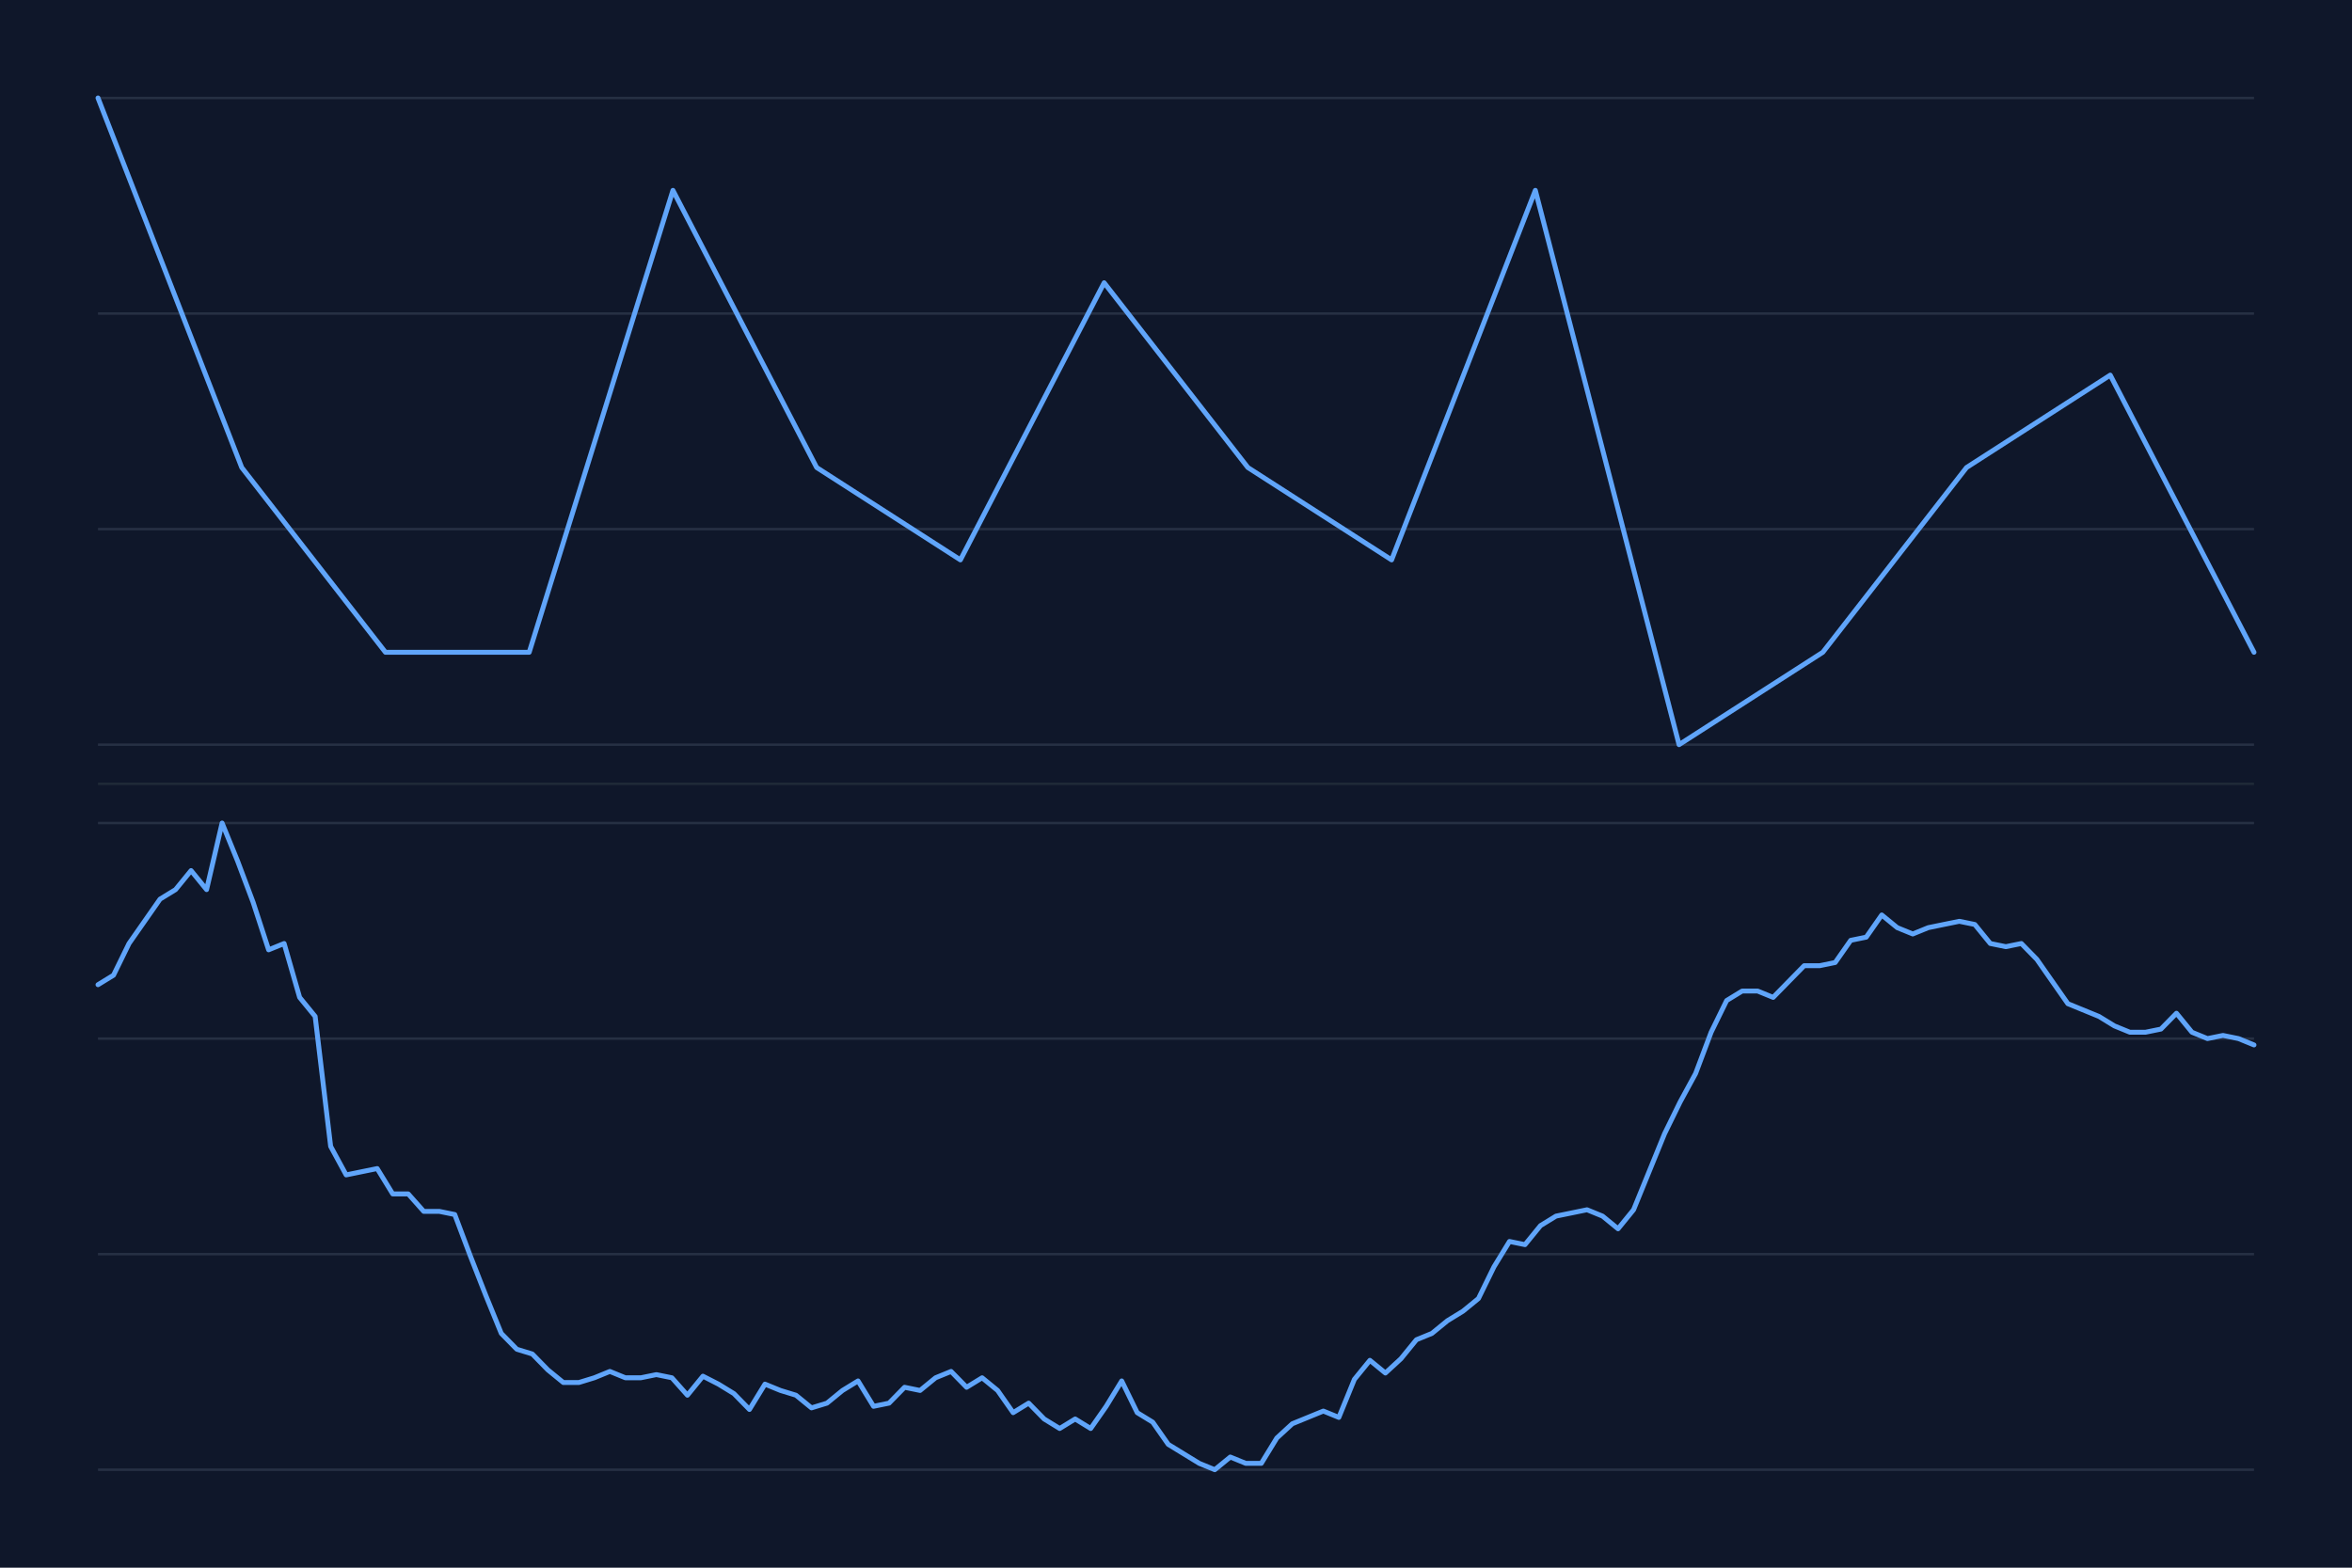
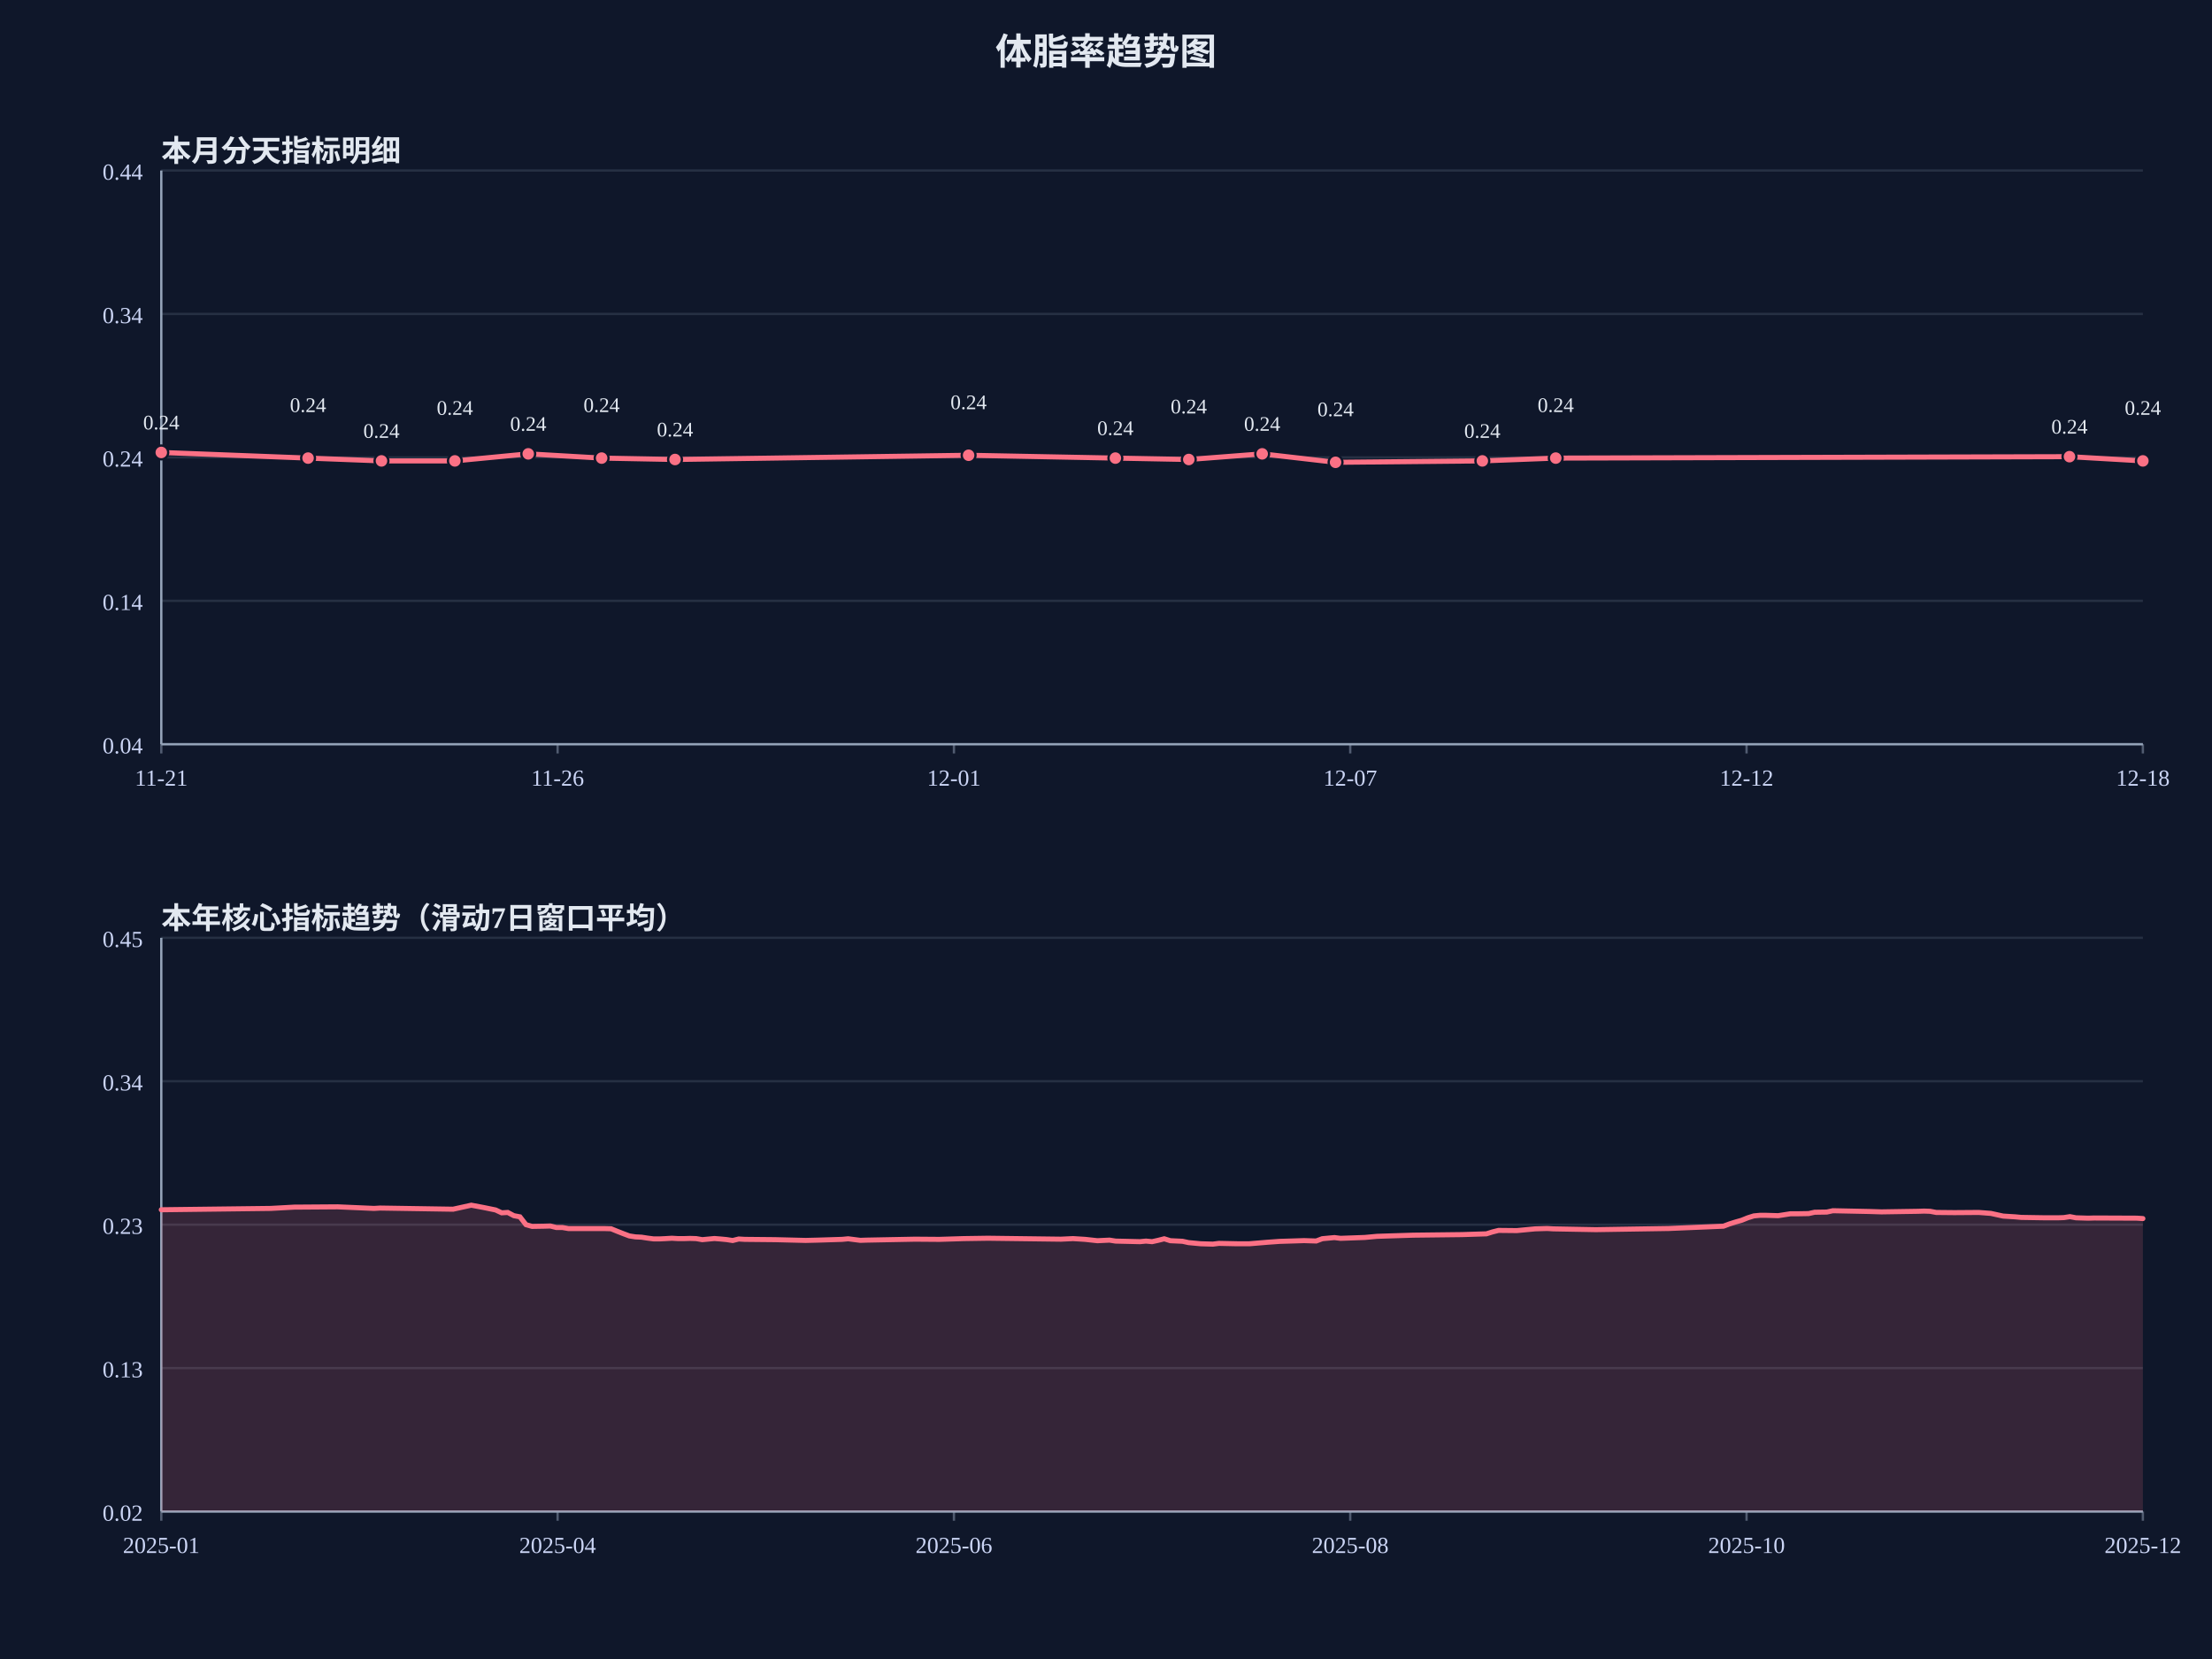
- <svg xmlns="http://www.w3.org/2000/svg" viewBox="0 0 960 640" width="960" height="640">
-   <rect width="960" height="640" fill="#0f172a" />
-   <line x1="40" y1="40.00" x2="920.00" y2="40.00" stroke="#94a3b8" stroke-opacity="0.18" stroke-width="1" />
-   <line x1="40" y1="128.00" x2="920.00" y2="128.00" stroke="#94a3b8" stroke-opacity="0.18" stroke-width="1" />
-   <line x1="40" y1="216.00" x2="920.00" y2="216.00" stroke="#94a3b8" stroke-opacity="0.18" stroke-width="1" />
-   <line x1="40" y1="304.00" x2="920.00" y2="304.00" stroke="#94a3b8" stroke-opacity="0.18" stroke-width="1" />
-   <line x1="40" y1="336.00" x2="920.00" y2="336.00" stroke="#94a3b8" stroke-opacity="0.18" stroke-width="1" />
-   <line x1="40" y1="424.00" x2="920.00" y2="424.00" stroke="#94a3b8" stroke-opacity="0.18" stroke-width="1" />
-   <line x1="40" y1="512.00" x2="920.00" y2="512.00" stroke="#94a3b8" stroke-opacity="0.18" stroke-width="1" />
-   <line x1="40" y1="600.00" x2="920.00" y2="600.00" stroke="#94a3b8" stroke-opacity="0.18" stroke-width="1" />
-   <line x1="40" y1="320.00" x2="920.00" y2="320.00" stroke="#1f2937" stroke-width="1" />
-   <polyline points="40.00,40.00 98.67,190.86 157.33,266.29 216.00,266.29 274.67,77.71 333.33,190.86 392.00,228.57 450.67,115.43 509.33,190.86 568.00,228.57 626.67,77.71 685.33,304.00 744.00,266.29 802.67,190.86 861.33,153.14 920.00,266.29" fill="none" stroke="#60a5fa" stroke-width="2" stroke-linecap="round" stroke-linejoin="round" />
-   <polyline points="40.00,402.00 46.33,398.12 52.66,385.18 58.99,376.12 65.32,367.06 71.65,363.18 77.99,355.41 84.32,363.18 90.65,336.00 96.98,351.53 103.31,368.35 109.64,387.76 115.97,385.18 122.30,407.18 128.63,414.94 134.96,468.00 141.29,479.65 147.63,478.35 153.96,477.06 160.29,487.41 166.62,487.41 172.95,494.53 179.28,494.53 185.61,495.82 191.94,512.65 198.27,528.82 204.60,544.35 210.94,550.82 217.27,552.76 223.60,559.24 229.93,564.41 236.26,564.41 242.59,562.47 248.92,559.88 255.25,562.47 261.58,562.47 267.91,561.18 274.24,562.47 280.58,569.59 286.91,561.82 293.24,565.06 299.57,568.94 305.90,575.41 312.23,565.06 318.56,567.65 324.89,569.59 331.22,574.76 337.55,572.82 343.88,567.65 350.22,563.76 356.55,574.12 362.88,572.82 369.21,566.35 375.54,567.65 381.87,562.47 388.20,559.88 394.53,566.35 400.86,562.47 407.19,567.65 413.53,576.71 419.86,572.82 426.19,579.29 432.52,583.18 438.85,579.29 445.18,583.18 451.51,574.12 457.84,563.76 464.17,576.71 470.50,580.59 476.83,589.65 483.17,593.53 489.50,597.41 495.83,600.00 502.16,594.82 508.49,597.41 514.82,597.41 521.15,587.06 527.48,581.24 533.81,578.65 540.14,576.06 546.47,578.65 552.81,563.12 559.14,555.35 565.47,560.53 571.80,554.71 578.13,546.94 584.46,544.35 590.79,539.18 597.12,535.29 603.45,530.12 609.78,517.18 616.12,506.82 622.45,508.12 628.78,500.35 635.11,496.47 641.44,495.18 647.77,493.88 654.10,496.47 660.43,501.65 666.76,493.88 673.09,478.35 679.42,462.82 685.76,449.88 692.09,438.24 698.42,421.41 704.75,408.47 711.08,404.59 717.41,404.59 723.74,407.18 730.07,400.71 736.40,394.24 742.73,394.24 749.06,392.94 755.40,383.88 761.73,382.59 768.06,373.53 774.39,378.71 780.72,381.29 787.05,378.71 793.38,377.41 799.71,376.12 806.04,377.41 812.37,385.18 818.71,386.47 825.04,385.18 831.37,391.65 837.70,400.71 844.03,409.76 850.36,412.35 856.69,414.94 863.02,418.82 869.35,421.41 875.68,421.41 882.01,420.12 888.35,413.65 894.68,421.41 901.01,424.00 907.34,422.71 913.67,424.00 920.00,426.59" fill="none" stroke="#60a5fa" stroke-width="2" stroke-linecap="round" stroke-linejoin="round" />
+ <svg xmlns="http://www.w3.org/2000/svg" viewBox="0 0 960 720" width="960" height="720">
+   <rect width="960" height="720" fill="#0f172a" />
+   <text x="480" y="28" fill="#e2e8f0" font-size="16" font-weight="700" text-anchor="middle">体脂率趋势图</text>
+   <text x="70" y="70" fill="#e2e8f0" font-size="13" font-weight="600">本月分天指标明细</text>
+   <line x1="70" y1="323.00" x2="930" y2="323.00" stroke="#94a3b8" stroke-opacity="0.18" stroke-width="1" />
+   <text x="62" y="327.00" fill="#cbd5f5" font-size="10" text-anchor="end">0.04</text>
+   <line x1="70" y1="260.75" x2="930" y2="260.75" stroke="#94a3b8" stroke-opacity="0.18" stroke-width="1" />
+   <text x="62" y="264.75" fill="#cbd5f5" font-size="10" text-anchor="end">0.14</text>
+   <line x1="70" y1="198.50" x2="930" y2="198.50" stroke="#94a3b8" stroke-opacity="0.18" stroke-width="1" />
+   <text x="62" y="202.50" fill="#cbd5f5" font-size="10" text-anchor="end">0.24</text>
+   <line x1="70" y1="136.25" x2="930" y2="136.25" stroke="#94a3b8" stroke-opacity="0.18" stroke-width="1" />
+   <text x="62" y="140.25" fill="#cbd5f5" font-size="10" text-anchor="end">0.34</text>
+   <line x1="70" y1="74.00" x2="930" y2="74.00" stroke="#94a3b8" stroke-opacity="0.18" stroke-width="1" />
+   <text x="62" y="78.00" fill="#cbd5f5" font-size="10" text-anchor="end">0.44</text>
+   <line x1="70.00" y1="323" x2="70.00" y2="327" stroke="#94a3b8" stroke-opacity="0.5" stroke-width="1" />
+   <text x="70.00" y="341" fill="#cbd5f5" font-size="10" text-anchor="middle">11-21</text>
+   <line x1="242.00" y1="323" x2="242.00" y2="327" stroke="#94a3b8" stroke-opacity="0.5" stroke-width="1" />
+   <text x="242.00" y="341" fill="#cbd5f5" font-size="10" text-anchor="middle">11-26</text>
+   <line x1="414.00" y1="323" x2="414.00" y2="327" stroke="#94a3b8" stroke-opacity="0.5" stroke-width="1" />
+   <text x="414.00" y="341" fill="#cbd5f5" font-size="10" text-anchor="middle">12-01</text>
+   <line x1="586.00" y1="323" x2="586.00" y2="327" stroke="#94a3b8" stroke-opacity="0.5" stroke-width="1" />
+   <text x="586.00" y="341" fill="#cbd5f5" font-size="10" text-anchor="middle">12-07</text>
+   <line x1="758.00" y1="323" x2="758.00" y2="327" stroke="#94a3b8" stroke-opacity="0.5" stroke-width="1" />
+   <text x="758.00" y="341" fill="#cbd5f5" font-size="10" text-anchor="middle">12-12</text>
+   <line x1="930.00" y1="323" x2="930.00" y2="327" stroke="#94a3b8" stroke-opacity="0.5" stroke-width="1" />
+   <text x="930.00" y="341" fill="#cbd5f5" font-size="10" text-anchor="middle">12-18</text>
+   <line x1="70" y1="74" x2="70" y2="323" stroke="#94a3b8" stroke-width="1" />
+   <line x1="70" y1="323" x2="930" y2="323" stroke="#94a3b8" stroke-width="1" />
+   <path d="M70.00,196.36 L133.70,198.81 L165.56,200.03 L197.41,200.03 L229.26,196.97 L261.11,198.81 L292.96,199.42 L420.37,197.58 L484.07,198.81 L515.93,199.42 L547.78,196.97 L579.63,200.64 L643.33,200.03 L675.19,198.81 L898.15,198.19 L930.00,200.03" fill="none" stroke="#fb7185" stroke-width="2.2" stroke-linecap="round" />
+   <circle cx="70.00" cy="196.36" r="3" fill="#fb7185" stroke="#0f172a" stroke-width="1" />
+   <text x="70.00" y="186.36" fill="#e2e8f0" font-size="9" text-anchor="middle">0.24</text>
+   <circle cx="133.70" cy="198.81" r="3" fill="#fb7185" stroke="#0f172a" stroke-width="1" />
+   <text x="133.70" y="178.81" fill="#e2e8f0" font-size="9" text-anchor="middle">0.24</text>
+   <circle cx="165.56" cy="200.03" r="3" fill="#fb7185" stroke="#0f172a" stroke-width="1" />
+   <text x="165.56" y="190.03" fill="#e2e8f0" font-size="9" text-anchor="middle">0.24</text>
+   <circle cx="197.41" cy="200.03" r="3" fill="#fb7185" stroke="#0f172a" stroke-width="1" />
+   <text x="197.41" y="180.03" fill="#e2e8f0" font-size="9" text-anchor="middle">0.24</text>
+   <circle cx="229.26" cy="196.97" r="3" fill="#fb7185" stroke="#0f172a" stroke-width="1" />
+   <text x="229.26" y="186.97" fill="#e2e8f0" font-size="9" text-anchor="middle">0.24</text>
+   <circle cx="261.11" cy="198.81" r="3" fill="#fb7185" stroke="#0f172a" stroke-width="1" />
+   <text x="261.11" y="178.81" fill="#e2e8f0" font-size="9" text-anchor="middle">0.24</text>
+   <circle cx="292.96" cy="199.42" r="3" fill="#fb7185" stroke="#0f172a" stroke-width="1" />
+   <text x="292.96" y="189.42" fill="#e2e8f0" font-size="9" text-anchor="middle">0.24</text>
+   <circle cx="420.37" cy="197.58" r="3" fill="#fb7185" stroke="#0f172a" stroke-width="1" />
+   <text x="420.37" y="177.58" fill="#e2e8f0" font-size="9" text-anchor="middle">0.24</text>
+   <circle cx="484.07" cy="198.81" r="3" fill="#fb7185" stroke="#0f172a" stroke-width="1" />
+   <text x="484.07" y="188.81" fill="#e2e8f0" font-size="9" text-anchor="middle">0.24</text>
+   <circle cx="515.93" cy="199.42" r="3" fill="#fb7185" stroke="#0f172a" stroke-width="1" />
+   <text x="515.93" y="179.42" fill="#e2e8f0" font-size="9" text-anchor="middle">0.24</text>
+   <circle cx="547.78" cy="196.97" r="3" fill="#fb7185" stroke="#0f172a" stroke-width="1" />
+   <text x="547.78" y="186.97" fill="#e2e8f0" font-size="9" text-anchor="middle">0.24</text>
+   <circle cx="579.63" cy="200.64" r="3" fill="#fb7185" stroke="#0f172a" stroke-width="1" />
+   <text x="579.63" y="180.64" fill="#e2e8f0" font-size="9" text-anchor="middle">0.24</text>
+   <circle cx="643.33" cy="200.03" r="3" fill="#fb7185" stroke="#0f172a" stroke-width="1" />
+   <text x="643.33" y="190.03" fill="#e2e8f0" font-size="9" text-anchor="middle">0.24</text>
+   <circle cx="675.19" cy="198.81" r="3" fill="#fb7185" stroke="#0f172a" stroke-width="1" />
+   <text x="675.19" y="178.81" fill="#e2e8f0" font-size="9" text-anchor="middle">0.24</text>
+   <circle cx="898.15" cy="198.19" r="3" fill="#fb7185" stroke="#0f172a" stroke-width="1" />
+   <text x="898.15" y="188.19" fill="#e2e8f0" font-size="9" text-anchor="middle">0.24</text>
+   <circle cx="930.00" cy="200.03" r="3" fill="#fb7185" stroke="#0f172a" stroke-width="1" />
+   <text x="930.00" y="180.03" fill="#e2e8f0" font-size="9" text-anchor="middle">0.24</text>
+   <text x="70" y="403" fill="#e2e8f0" font-size="13" font-weight="600">本年核心指标趋势（滑动7日窗口平均）</text>
+   <line x1="70" y1="656.00" x2="930" y2="656.00" stroke="#94a3b8" stroke-opacity="0.18" stroke-width="1" />
+   <text x="62" y="660.00" fill="#cbd5f5" font-size="10" text-anchor="end">0.02</text>
+   <line x1="70" y1="593.75" x2="930" y2="593.75" stroke="#94a3b8" stroke-opacity="0.18" stroke-width="1" />
+   <text x="62" y="597.75" fill="#cbd5f5" font-size="10" text-anchor="end">0.13</text>
+   <line x1="70" y1="531.50" x2="930" y2="531.50" stroke="#94a3b8" stroke-opacity="0.18" stroke-width="1" />
+   <text x="62" y="535.50" fill="#cbd5f5" font-size="10" text-anchor="end">0.23</text>
+   <line x1="70" y1="469.25" x2="930" y2="469.25" stroke="#94a3b8" stroke-opacity="0.18" stroke-width="1" />
+   <text x="62" y="473.25" fill="#cbd5f5" font-size="10" text-anchor="end">0.34</text>
+   <line x1="70" y1="407.00" x2="930" y2="407.00" stroke="#94a3b8" stroke-opacity="0.18" stroke-width="1" />
+   <text x="62" y="411.00" fill="#cbd5f5" font-size="10" text-anchor="end">0.45</text>
+   <line x1="70.00" y1="656" x2="70.00" y2="660" stroke="#94a3b8" stroke-opacity="0.5" stroke-width="1" />
+   <text x="70.00" y="674" fill="#cbd5f5" font-size="10" text-anchor="middle">2025-01</text>
+   <line x1="242.00" y1="656" x2="242.00" y2="660" stroke="#94a3b8" stroke-opacity="0.5" stroke-width="1" />
+   <text x="242.00" y="674" fill="#cbd5f5" font-size="10" text-anchor="middle">2025-04</text>
+   <line x1="414.00" y1="656" x2="414.00" y2="660" stroke="#94a3b8" stroke-opacity="0.5" stroke-width="1" />
+   <text x="414.00" y="674" fill="#cbd5f5" font-size="10" text-anchor="middle">2025-06</text>
+   <line x1="586.00" y1="656" x2="586.00" y2="660" stroke="#94a3b8" stroke-opacity="0.5" stroke-width="1" />
+   <text x="586.00" y="674" fill="#cbd5f5" font-size="10" text-anchor="middle">2025-08</text>
+   <line x1="758.00" y1="656" x2="758.00" y2="660" stroke="#94a3b8" stroke-opacity="0.5" stroke-width="1" />
+   <text x="758.00" y="674" fill="#cbd5f5" font-size="10" text-anchor="middle">2025-10</text>
+   <line x1="930.00" y1="656" x2="930.00" y2="660" stroke="#94a3b8" stroke-opacity="0.5" stroke-width="1" />
+   <text x="930.00" y="674" fill="#cbd5f5" font-size="10" text-anchor="middle">2025-12</text>
+   <line x1="70" y1="407" x2="70" y2="656" stroke="#94a3b8" stroke-width="1" />
+   <line x1="70" y1="656" x2="930" y2="656" stroke="#94a3b8" stroke-width="1" />
+   <path d="M70.00,656.00 L70.00,525.03 L117.48,524.45 L128.04,523.87 L130.67,523.87 L146.50,523.76 L162.33,524.45 L164.97,524.29 L196.63,524.79 L204.54,523.05 L209.82,524.04 L215.09,525.12 L217.73,526.36 L220.37,526.20 L223.01,527.60 L225.64,528.10 L228.28,531.50 L230.92,532.25 L236.20,532.16 L238.83,532.08 L241.47,532.74 L244.11,532.74 L246.75,533.20 L262.58,533.20 L265.21,533.28 L267.85,534.36 L270.49,535.40 L273.13,536.39 L275.77,536.80 L278.40,536.93 L281.04,537.34 L283.68,537.68 L286.32,537.68 L288.96,537.55 L291.60,537.39 L294.23,537.55 L296.87,537.55 L299.51,537.47 L302.15,537.55 L304.79,538.01 L310.06,537.51 L312.70,537.72 L315.34,537.97 L317.98,538.38 L320.61,537.72 L323.25,537.88 L336.44,538.01 L349.63,538.34 L354.91,538.21 L365.46,537.88 L368.10,537.63 L373.37,538.30 L376.01,538.21 L397.12,537.80 L407.67,537.88 L418.22,537.55 L428.77,537.39 L460.43,537.80 L465.71,537.55 L470.98,537.88 L476.26,538.46 L481.53,538.21 L484.17,538.63 L494.72,538.88 L497.36,538.63 L500.00,538.88 L502.64,538.30 L505.28,537.63 L507.91,538.46 L513.19,538.71 L515.83,539.29 L518.47,539.54 L521.10,539.79 L526.38,539.95 L529.02,539.62 L536.93,539.79 L542.21,539.79 L550.12,539.13 L555.40,538.75 L560.67,538.59 L565.95,538.42 L571.23,538.59 L573.87,537.59 L579.14,537.10 L581.78,537.43 L592.33,537.05 L597.61,536.56 L602.88,536.39 L613.44,536.06 L634.54,535.81 L645.09,535.48 L647.73,534.65 L650.37,533.99 L658.28,534.07 L663.56,533.57 L666.20,533.32 L668.83,533.24 L671.47,533.16 L674.11,533.32 L692.58,533.66 L724.23,533.16 L747.98,532.16 L750.61,531.17 L753.25,530.34 L755.89,529.59 L758.53,528.52 L761.17,527.69 L763.80,527.44 L766.44,527.44 L771.72,527.60 L774.36,527.19 L776.99,526.78 L779.63,526.78 L784.91,526.69 L787.55,526.11 L792.82,526.03 L795.46,525.45 L811.29,525.78 L816.56,525.95 L827.12,525.78 L832.39,525.70 L835.03,525.61 L837.67,525.70 L840.31,526.20 L848.22,526.28 L858.77,526.20 L864.05,526.61 L866.69,527.19 L869.33,527.77 L871.96,527.94 L874.60,528.10 L877.24,528.35 L887.79,528.52 L893.07,528.52 L895.71,528.43 L898.34,528.02 L900.98,528.52 L906.26,528.68 L908.90,528.60 L927.36,528.68 L930.00,528.85 L930.00,656.00 Z" fill="#fb7185" fill-opacity="0.16" stroke="none" />
+   <path d="M70.00,525.03 L117.48,524.45 L128.04,523.87 L130.67,523.87 L146.50,523.76 L162.33,524.45 L164.97,524.29 L196.63,524.79 L204.54,523.05 L209.82,524.04 L215.09,525.12 L217.73,526.36 L220.37,526.20 L223.01,527.60 L225.64,528.10 L228.28,531.50 L230.92,532.25 L236.20,532.16 L238.83,532.08 L241.47,532.74 L244.11,532.74 L246.75,533.20 L262.58,533.20 L265.21,533.28 L267.85,534.36 L270.49,535.40 L273.13,536.39 L275.77,536.80 L278.40,536.93 L281.04,537.34 L283.68,537.68 L286.32,537.68 L288.96,537.55 L291.60,537.39 L294.23,537.55 L296.87,537.55 L299.51,537.47 L302.15,537.55 L304.79,538.01 L310.06,537.51 L312.70,537.72 L315.34,537.97 L317.98,538.38 L320.61,537.72 L323.25,537.88 L336.44,538.01 L349.63,538.34 L354.91,538.21 L365.46,537.88 L368.10,537.63 L373.37,538.30 L376.01,538.21 L397.12,537.80 L407.67,537.88 L418.22,537.55 L428.77,537.39 L460.43,537.80 L465.71,537.55 L470.98,537.88 L476.26,538.46 L481.53,538.21 L484.17,538.63 L494.72,538.88 L497.36,538.63 L500.00,538.88 L502.64,538.30 L505.28,537.63 L507.91,538.46 L513.19,538.71 L515.83,539.29 L518.47,539.54 L521.10,539.79 L526.38,539.95 L529.02,539.62 L536.93,539.79 L542.21,539.79 L550.12,539.13 L555.40,538.75 L560.67,538.59 L565.95,538.42 L571.23,538.59 L573.87,537.59 L579.14,537.10 L581.78,537.43 L592.33,537.05 L597.61,536.56 L602.88,536.39 L613.44,536.06 L634.54,535.81 L645.09,535.48 L647.73,534.65 L650.37,533.99 L658.28,534.07 L663.56,533.57 L666.20,533.32 L668.83,533.24 L671.47,533.16 L674.11,533.32 L692.58,533.66 L724.23,533.16 L747.98,532.16 L750.61,531.17 L753.25,530.34 L755.89,529.59 L758.53,528.52 L761.17,527.69 L763.80,527.44 L766.44,527.44 L771.72,527.60 L774.36,527.19 L776.99,526.78 L779.63,526.78 L784.91,526.69 L787.55,526.11 L792.82,526.03 L795.46,525.45 L811.29,525.78 L816.56,525.95 L827.12,525.78 L832.39,525.70 L835.03,525.61 L837.67,525.70 L840.31,526.20 L848.22,526.28 L858.77,526.20 L864.05,526.61 L866.69,527.19 L869.33,527.77 L871.96,527.94 L874.60,528.10 L877.24,528.35 L887.79,528.52 L893.07,528.52 L895.71,528.43 L898.34,528.02 L900.98,528.52 L906.26,528.68 L908.90,528.60 L927.36,528.68 L930.00,528.85" fill="none" stroke="#fb7185" stroke-width="2.2" stroke-linecap="round" />
</svg>
